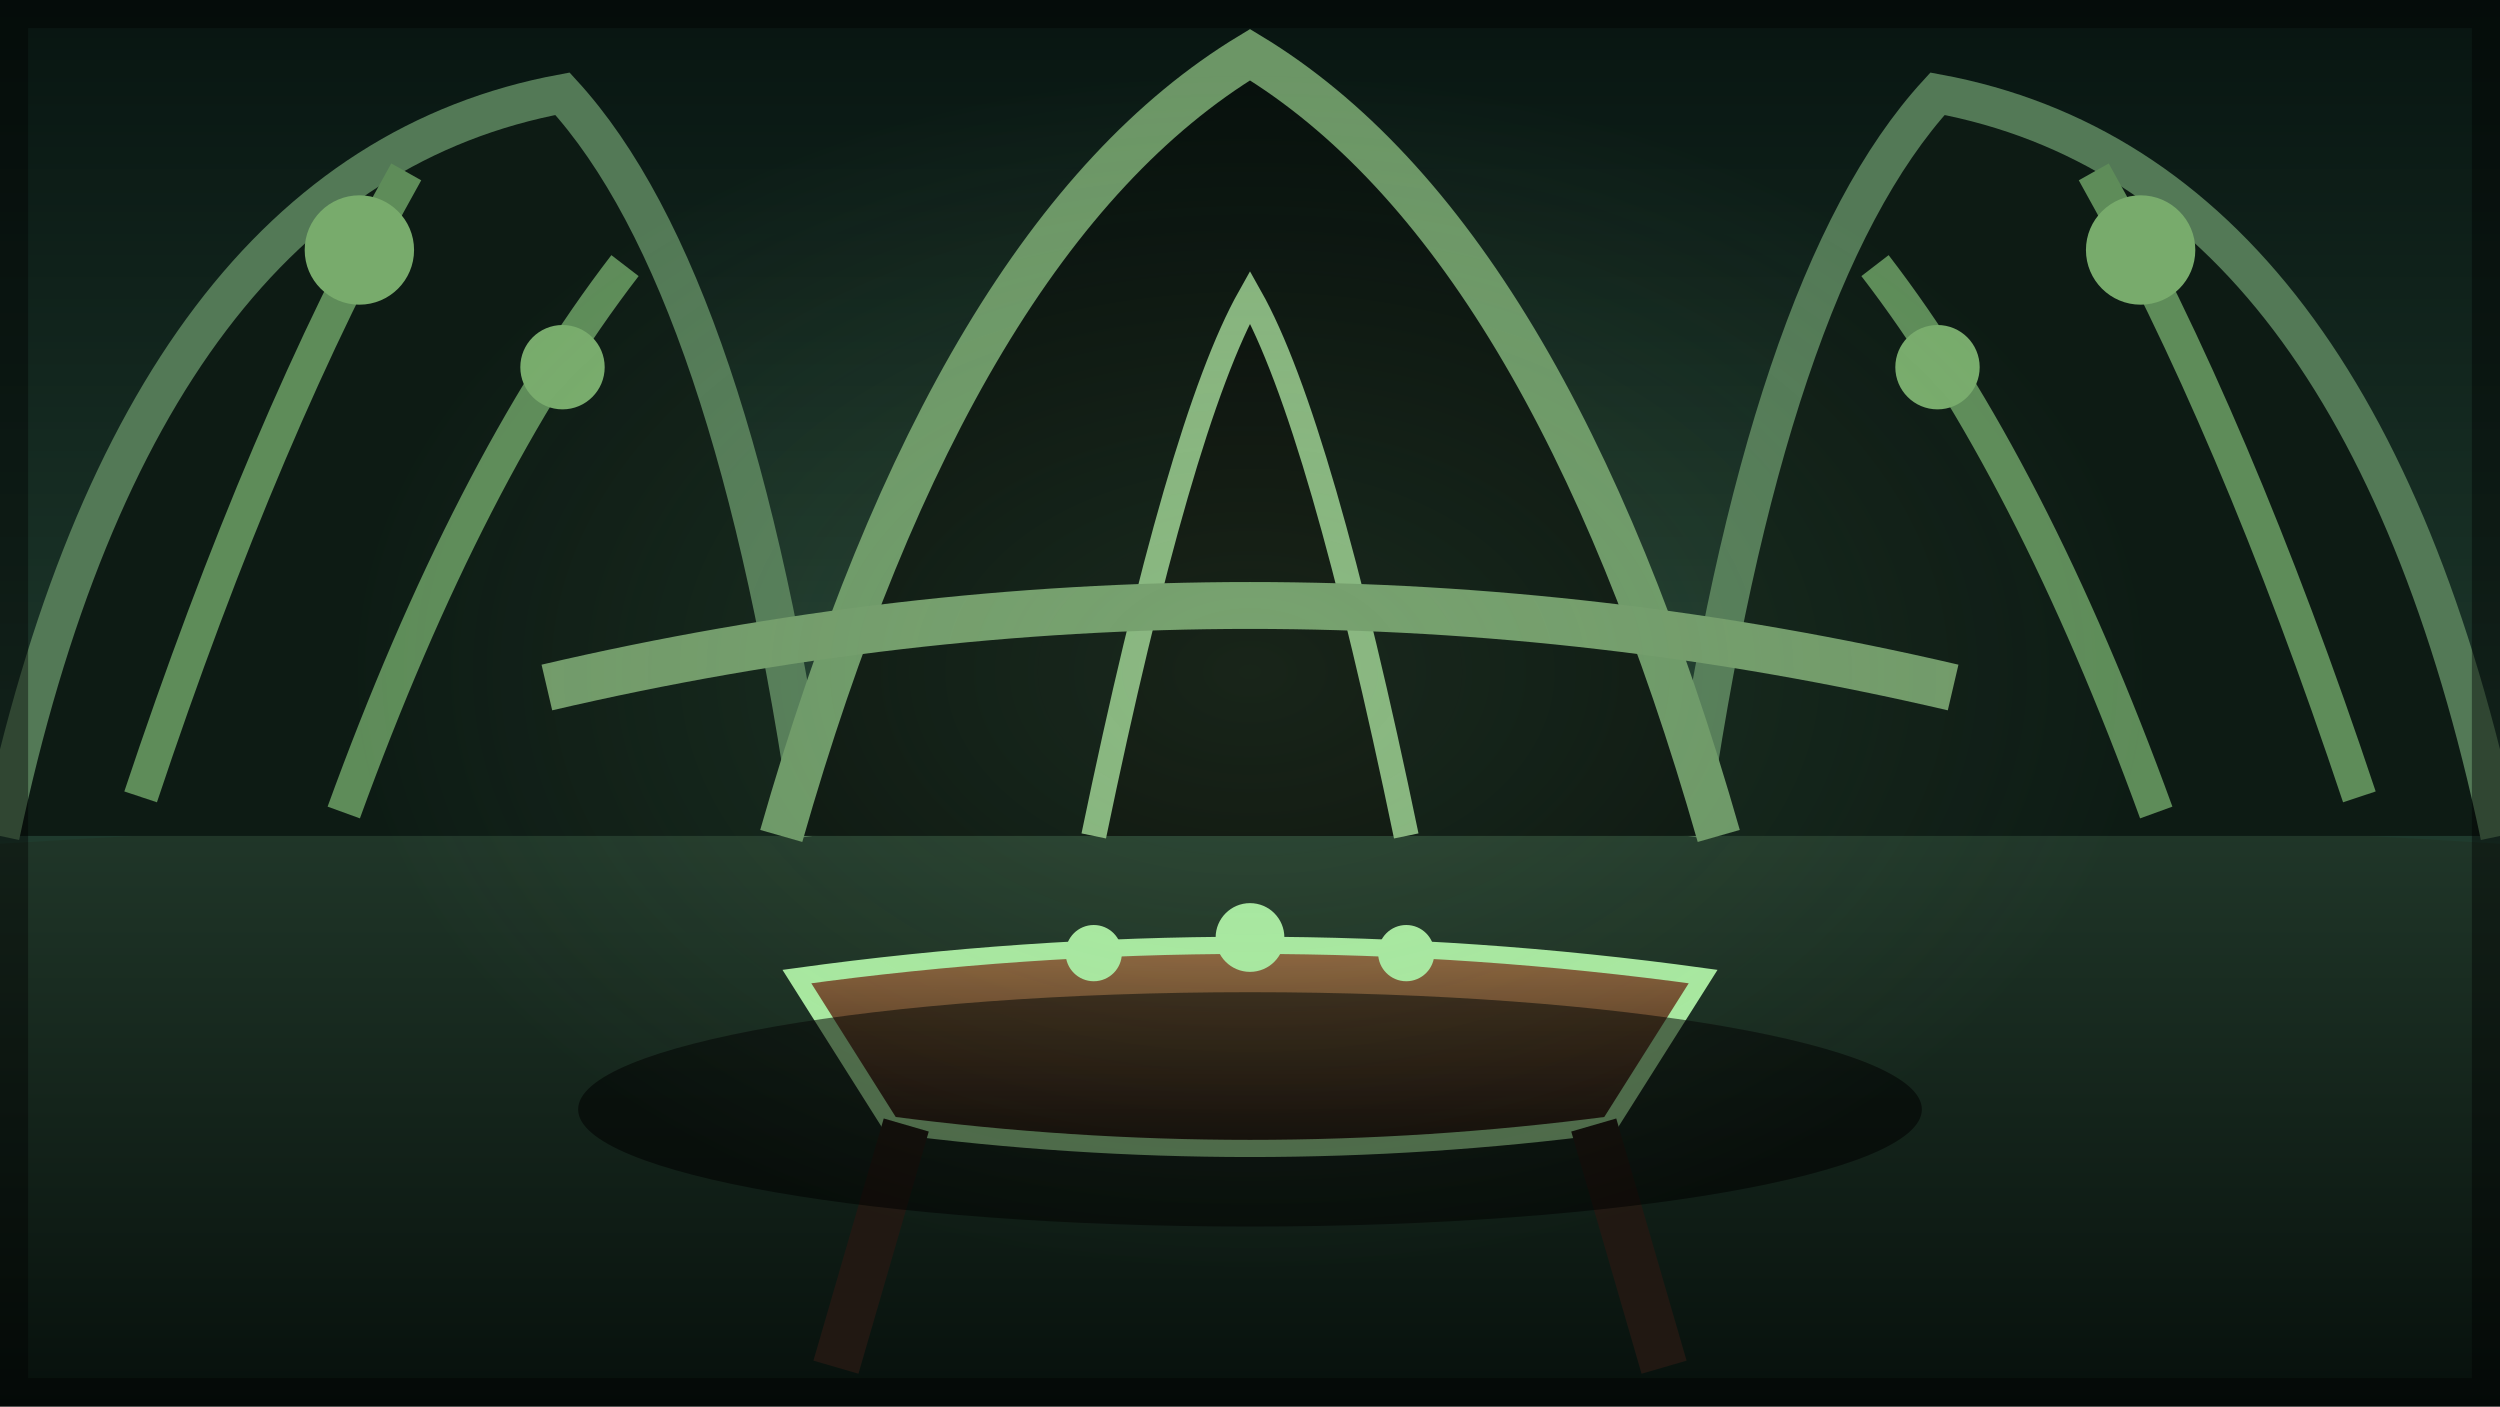
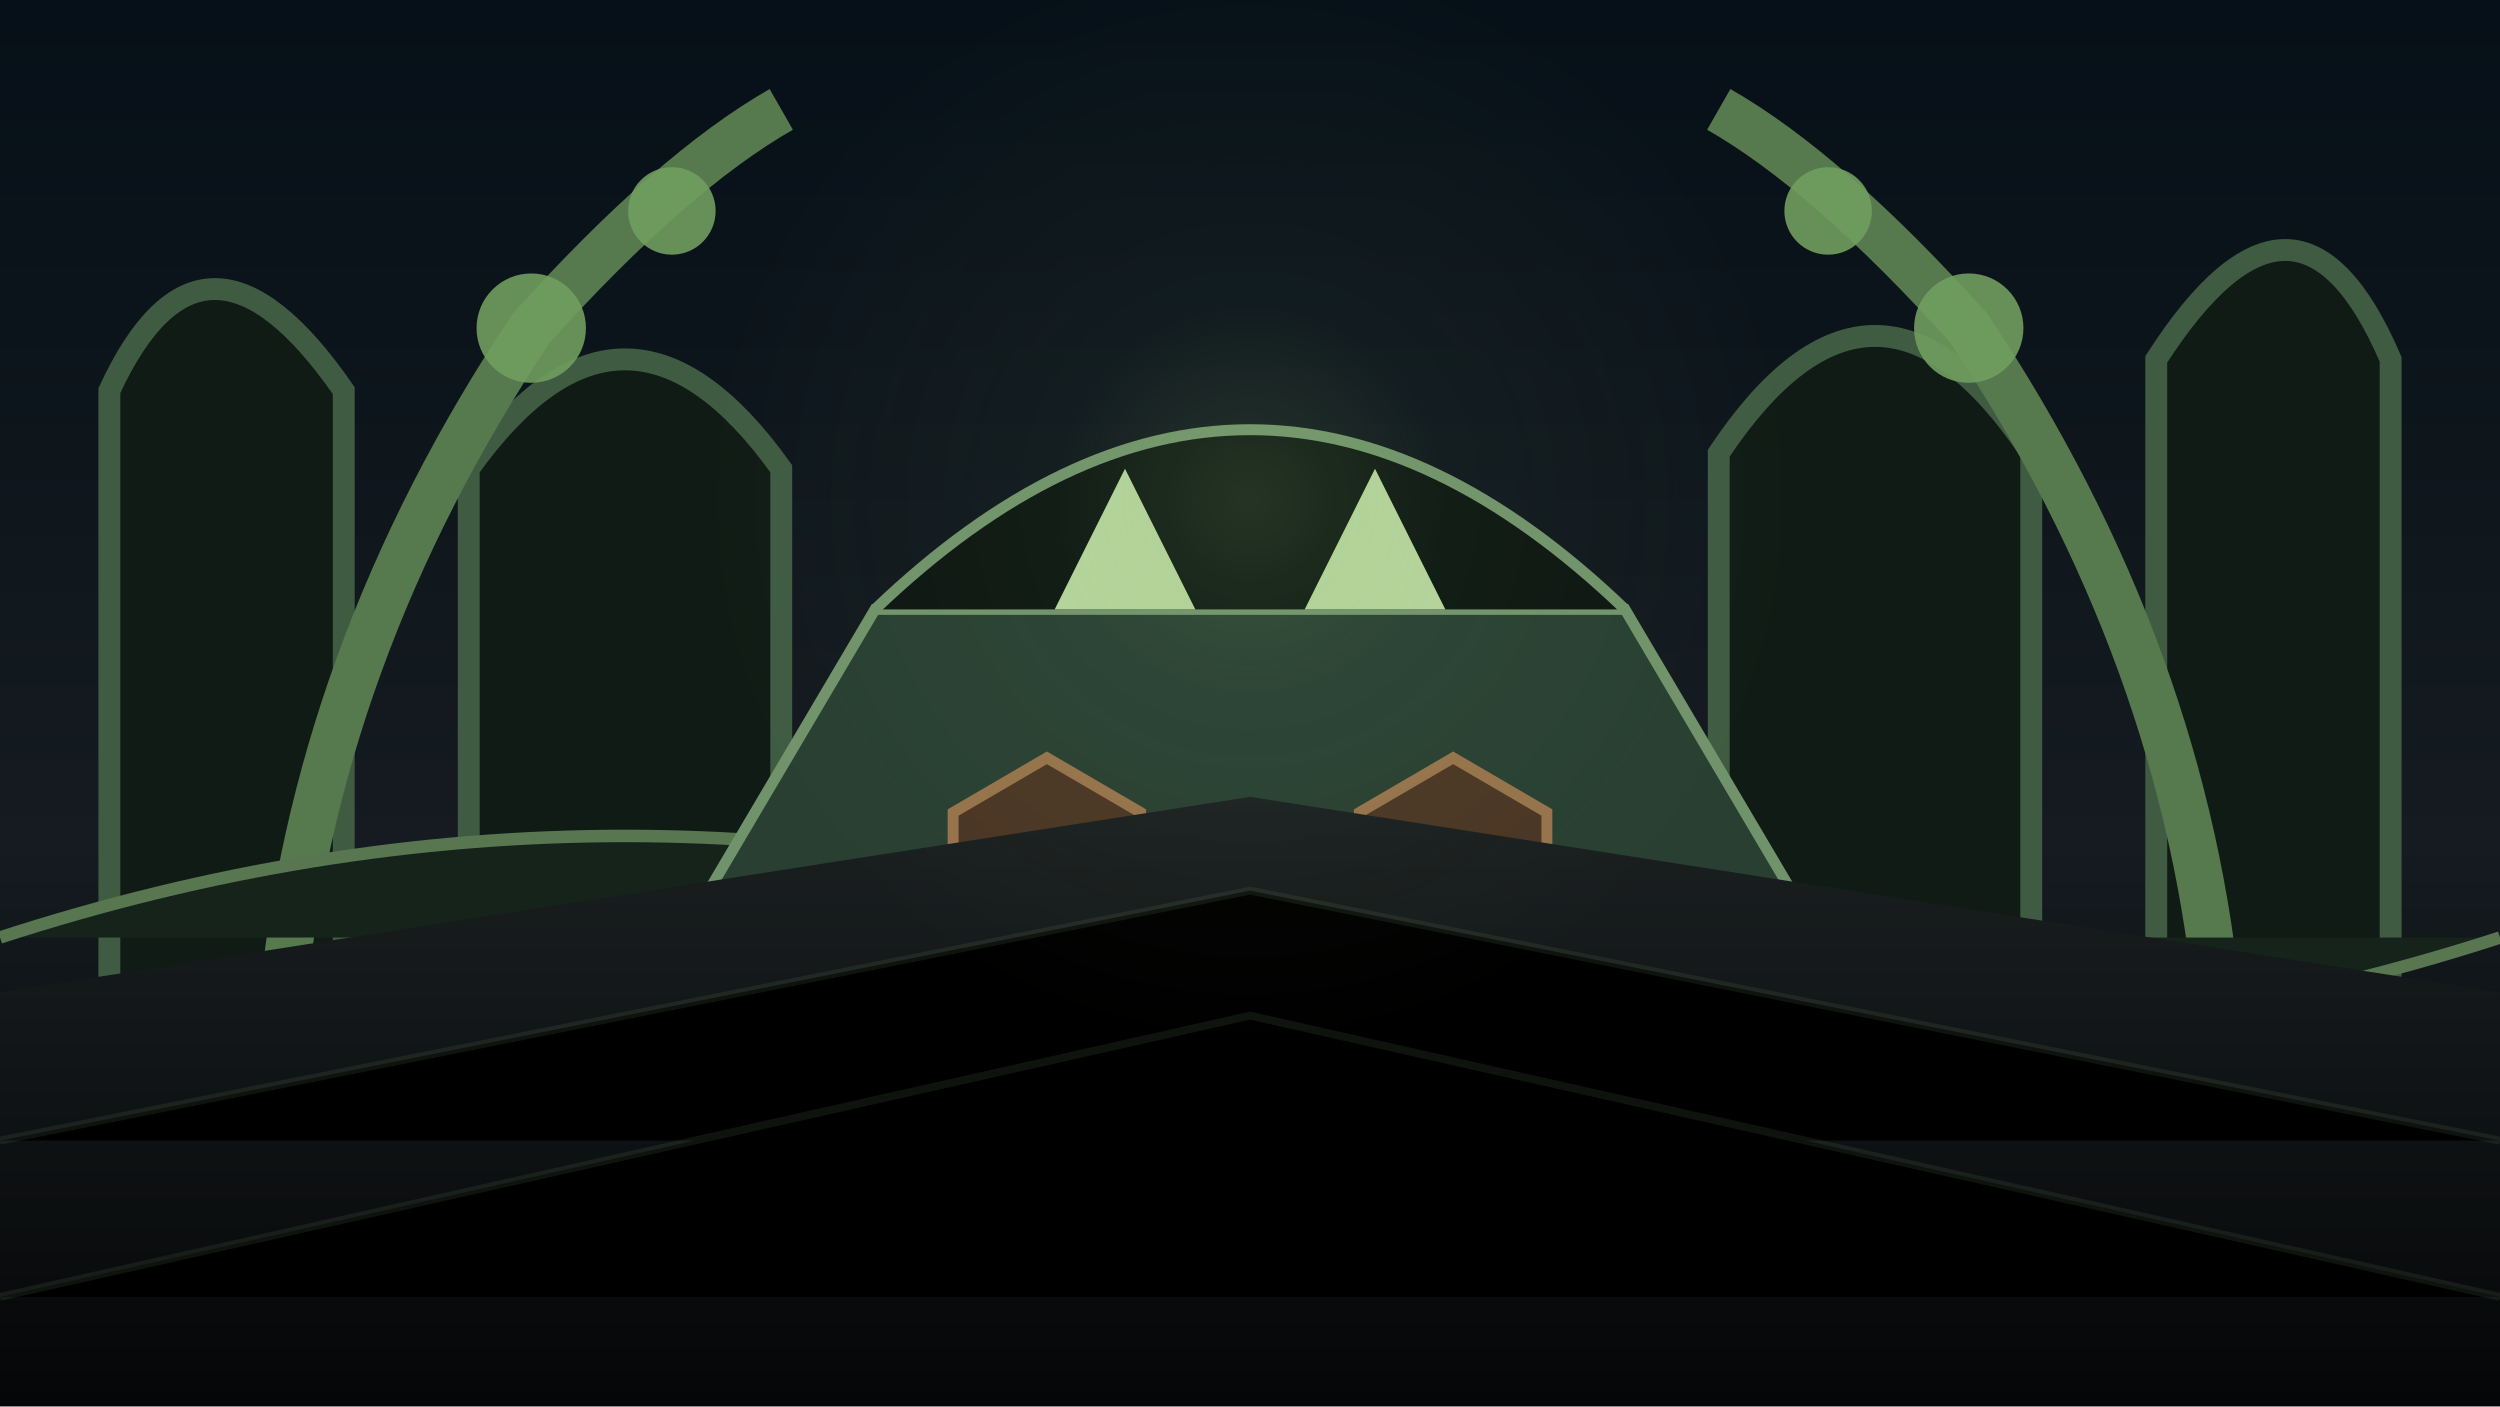
<svg xmlns="http://www.w3.org/2000/svg" viewBox="0 0 1600 900">
  <defs>
-     <linearGradient id="w" x2="0" y2="1">
-       <stop stop-color="#081511" />
-       <stop offset=".7" stop-color="#234233" />
-       <stop offset="1" stop-color="#080b0d" />
+     <linearGradient id="bg" x2="0" y2="1">
+       <stop stop-color="#061018" />
+       <stop offset=".6" stop-color="#151b20" />
+       <stop offset="1" stop-color="#050608" />
    </linearGradient>
-     <linearGradient id="f" x2="0" y2="1">
-       <stop stop-color="#21382a" />
-       <stop offset="1" stop-color="#07100c" />
+     <linearGradient id="floor" x2="0" y2="1">
+       <stop stop-color="#1b2021" />
+       <stop offset="1" stop-color="#050608" />
    </linearGradient>
-     <linearGradient id="m" x2="0" y2="1">
-       <stop stop-color="#8d613b" />
-       <stop offset="1" stop-color="#24160f" />
+     <linearGradient id="mat" x2="0" y2="1">
+       <stop stop-color="#493728" />
+       <stop offset=".5" stop-color="#1d1714" />
+       <stop offset="1" stop-color="#09090a" />
    </linearGradient>
-     <radialGradient id="g">
-       <stop stop-color="#a8e7a0" stop-opacity=".55" />
-       <stop offset="1" stop-color="#a8e7a0" stop-opacity="0" />
+     <radialGradient id="light">
+       <stop stop-color="#8ebc73" stop-opacity=".75" />
+       <stop offset=".35" stop-color="#8ebc73" stop-opacity=".2" />
+       <stop offset="1" stop-color="#8ebc73" stop-opacity="0" />
    </radialGradient>
+     <filter id="blur">
+       <feGaussianBlur stdDeviation="14" />
+     </filter>
+     <filter id="soft">
+       <feGaussianBlur stdDeviation="4" />
+     </filter>
+     <pattern id="plank" width="160" height="52" patternUnits="userSpaceOnUse">
+       <path d="M0 50H160" stroke="#c29b68" stroke-opacity=".12" stroke-width="5" />
+       <path d="M20 8C60 0 100 16 150 7" fill="none" stroke="#d5aa73" stroke-opacity=".07" stroke-width="3" />
+     </pattern>
  </defs>
-   <rect width="1600" height="900" fill="url(#w)" />
-   <path d="M0 540Q800 490 1600 540V900H0Z" fill="url(#f)" />
-   <path d="M0 535Q90 110 360 60Q470 180 520 535M1600 535Q1510 110 1240 60Q1130 180 1080 535" fill="#0d1b14" stroke="#537956" stroke-width="25" />
-   <path d="M500 535Q610 150 800 35Q990 150 1100 535" fill="#07100c" stroke="#6c9666" stroke-width="28" />
-   <path d="M700 535Q755 270 800 190Q845 270 900 535" fill="#050a07" stroke="#86b27d" stroke-width="16" />
-   <g fill="none" stroke="#5e8c59" stroke-width="22">
-     <path d="M90 510Q170 270 260 110M220 520Q300 300 400 170M1510 510Q1430 270 1340 110M1380 520Q1300 300 1200 170" />
+   <rect width="1600" height="900" fill="url(#bg)" />
+   <g fill="#101b15" stroke="#3f5c43" stroke-width="14">
+     <path d="M70 650V250Q130 120 220 250V650Z" />
+     <path d="M1380 650V230Q1470 90 1530 230V650Z" />
+     <path d="M300 640V300Q400 160 500 300V640Z" />
+     <path d="M1100 640V290Q1200 140 1300 290V640Z" />
  </g>
-   <g fill="#78ab6c">
-     <circle cx="230" cy="160" r="35" />
-     <circle cx="360" cy="235" r="27" />
-     <circle cx="1370" cy="160" r="35" />
-     <circle cx="1240" cy="235" r="27" />
+   <g fill="none" stroke="#56794e" stroke-width="30">
+     <path d="M180 650Q200 420 340 210Q430 110 500 70" />
+     <path d="M1420 650Q1400 420 1260 210Q1170 110 1100 70" />
  </g>
-   <path d="M350 440Q800 335 1250 440" fill="none" stroke="#719969" stroke-width="30" />
-   <path d="M510 625Q800 585 1090 625L1030 720Q800 750 570 720Z" fill="url(#m)" stroke="#a8e7a0" stroke-width="11" />
-   <path d="M580 720L535 875M1020 720L1065 875" stroke="#211812" stroke-width="30" />
-   <g fill="#a8e7a0">
-     <circle cx="700" cy="610" r="18" />
-     <circle cx="800" cy="600" r="22" />
-     <circle cx="900" cy="610" r="18" />
+   <g fill="#709d5e" opacity=".9">
+     <circle cx="340" cy="210" r="35" />
+     <circle cx="430" cy="135" r="28" />
+     <circle cx="1260" cy="210" r="35" />
+     <circle cx="1170" cy="135" r="28" />
  </g>
-   <ellipse cx="800" cy="710" rx="430" ry="75" fill="#000" opacity=".55" />
-   <ellipse cx="800" cy="430" rx="580" ry="390" fill="url(#g)" opacity=".22" />
-   <rect width="1600" height="900" fill="none" stroke="#000" stroke-width="36" stroke-opacity=".42" />
+   <path d="M0 600Q400 470 800 600T1600 600" fill="#15231b" stroke="#587650" stroke-width="8" />
+   <g fill="#283f32" stroke="#71936b" stroke-width="7">
+     <path d="M430 610L560 390H1040L1170 610Z" />
+     <path d="M560 390Q800 160 1040 390" fill="#0c1511" />
+   </g>
+   <g fill="#b6d59d">
+     <path d="M675 390L720 300L765 390Z" />
+     <path d="M835 390L880 300L925 390Z" />
+   </g>
+   <g fill="#4a3524" stroke="#97734b" stroke-width="7">
+     <path d="M610 630V520L670 485L730 520V630Z" />
+     <path d="M870 630V520L930 485L990 520V630Z" />
+   </g>
+   <path d="M0 635L800 510L1600 635V900H0Z" fill="url(#floor)" />
+   <path d="M0 730L800 570L1600 730M0 830L800 650L1600 830" stroke="#76966c" stroke-opacity=".13" stroke-width="5" />
+   <circle cx="800" cy="320" r="350" fill="url(#light)" opacity=".25" />
</svg>
